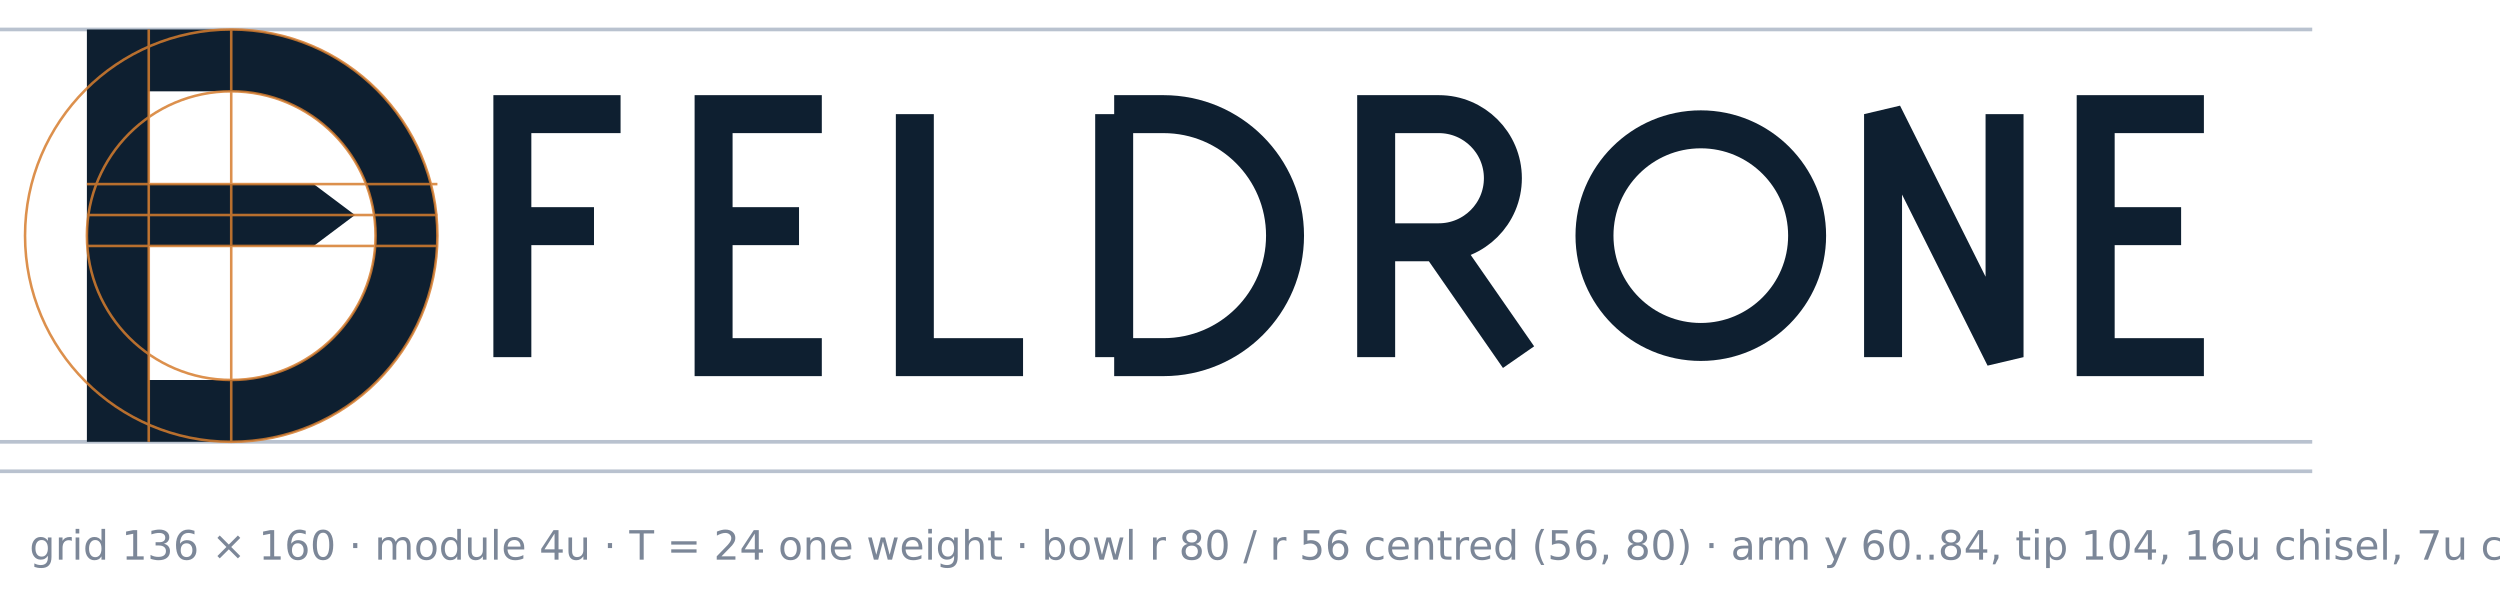
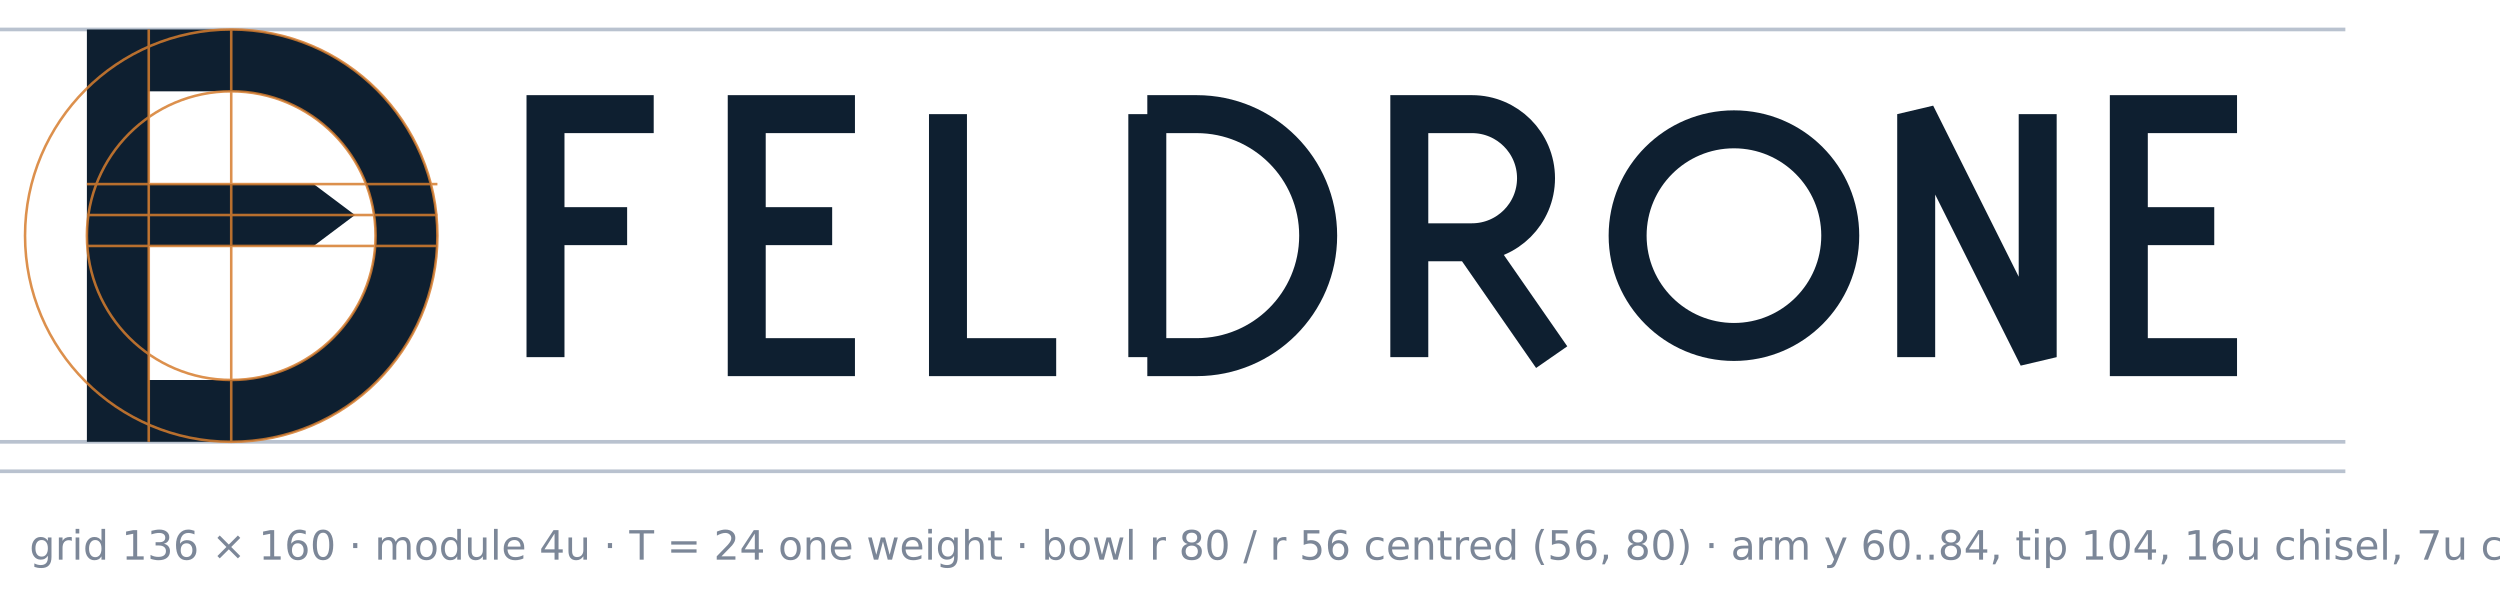
<svg xmlns="http://www.w3.org/2000/svg" viewBox="0 0 679 162">
  <g stroke="#b9c2cf" stroke-width="1" fill="none">
-     <line x1="0" y1="8" x2="628" y2="8" />
-     <line x1="0" y1="120" x2="628" y2="120" />
-     <line x1="0" y1="128" x2="628" y2="128" />
+     <line x1="0" y1="8" x2="637" y2="8" />
+     <line x1="0" y1="120" x2="637" y2="120" />
+     <line x1="0" y1="128" x2="637" y2="128" />
  </g>
  <g transform="translate(23.600 8.000) scale(0.7)">
    <path fill="#0e1f30" fill-rule="evenodd" d="M0 0H56A80 80 0 0 1 56 160H0ZM24 24H56A56 56 0 0 1 56 136H24Z" />
    <path fill="#0e1f30" d="M24 60H88L104 72L88 84H24Z" />
  </g>
  <g fill="none" stroke="#0e1f30" stroke-width="10" stroke-linecap="butt" stroke-linejoin="miter">
-     <path transform="translate(134 31) scale(1.03125)" d="M5 64 V0 H33.5 M5 29.5 H26.5" />
-     <path transform="translate(188.6562 31) scale(1.03125)" d="M33.5 0 H5 V64 H33.5 M5 29.5 H27.5" />
-     <path transform="translate(243.3125 31) scale(1.03125)" d="M5 0 V64 H33.5" />
-     <path transform="translate(297.4531 31) scale(1.03125)" d="M5 0 V64 M5 0 H18 A32 32 0 0 1 18 64 H5" />
-     <path transform="translate(368.6094 31) scale(1.03125)" d="M5 64 V0 H21.5 A16.875 16.875 0 0 1 21.5 33.75 H5 M21.5 33.75 L42.5 64" />
-     <path transform="translate(427.9062 31) scale(1.03125)" d="M5 32 a28 28 0 1 0 56 0 a28 28 0 1 0 -56 0" />
-     <path transform="translate(506.2812 31) scale(1.03125)" d="M5 64 V0 L37 64 V0" />
-     <path transform="translate(564.0312 31) scale(1.03125)" d="M33.5 0 H5 V64 H33.5 M5 29.5 H27.5" />
+     <path transform="translate(143 31) scale(1.03125)" d="M5 64 V0 H33.5 M5 29.5 H26.5" />
+     <path transform="translate(197.6562 31) scale(1.03125)" d="M33.5 0 H5 V64 H33.5 M5 29.5 H27.5" />
+     <path transform="translate(252.3125 31) scale(1.03125)" d="M5 0 V64 H33.5" />
+     <path transform="translate(306.4531 31) scale(1.03125)" d="M5 0 V64 M5 0 H18 A32 32 0 0 1 18 64 H5" />
+     <path transform="translate(377.6094 31) scale(1.03125)" d="M5 64 V0 H21.5 A16.875 16.875 0 0 1 21.5 33.75 H5 M21.5 33.75 L42.5 64" />
+     <path transform="translate(436.9062 31) scale(1.03125)" d="M5 32 a28 28 0 1 0 56 0 a28 28 0 1 0 -56 0" />
+     <path transform="translate(515.2812 31) scale(1.03125)" d="M5 64 V0 L37 64 V0" />
+     <path transform="translate(573.0312 31) scale(1.03125)" d="M33.5 0 H5 V64 H33.5 M5 29.5 H27.5" />
  </g>
  <g transform="translate(23.600 8.000) scale(0.7)">
    <g fill="none" stroke="#d67d2e" stroke-width="1" opacity="0.85">
      <circle cx="56" cy="80" r="80" />
      <circle cx="56" cy="80" r="56" />
      <line x1="0" y1="60" x2="136" y2="60" />
      <line x1="0" y1="72" x2="136" y2="72" />
      <line x1="0" y1="84" x2="136" y2="84" />
      <line x1="24" y1="0" x2="24" y2="160" />
      <line x1="56" y1="0" x2="56" y2="160" />
    </g>
  </g>
  <text x="8" y="152" font-family="DejaVu Sans" font-size="11" fill="#7c8798">grid 136 × 160 · module 4u · T = 24 one weight · bowl r 80 / r 56 centred (56, 80) · arm y 60..84, tip 104, 16u chisel, 7u channel · word 10u / 64 cap, kerning 14.5 / 14 / 10</text>
</svg>
